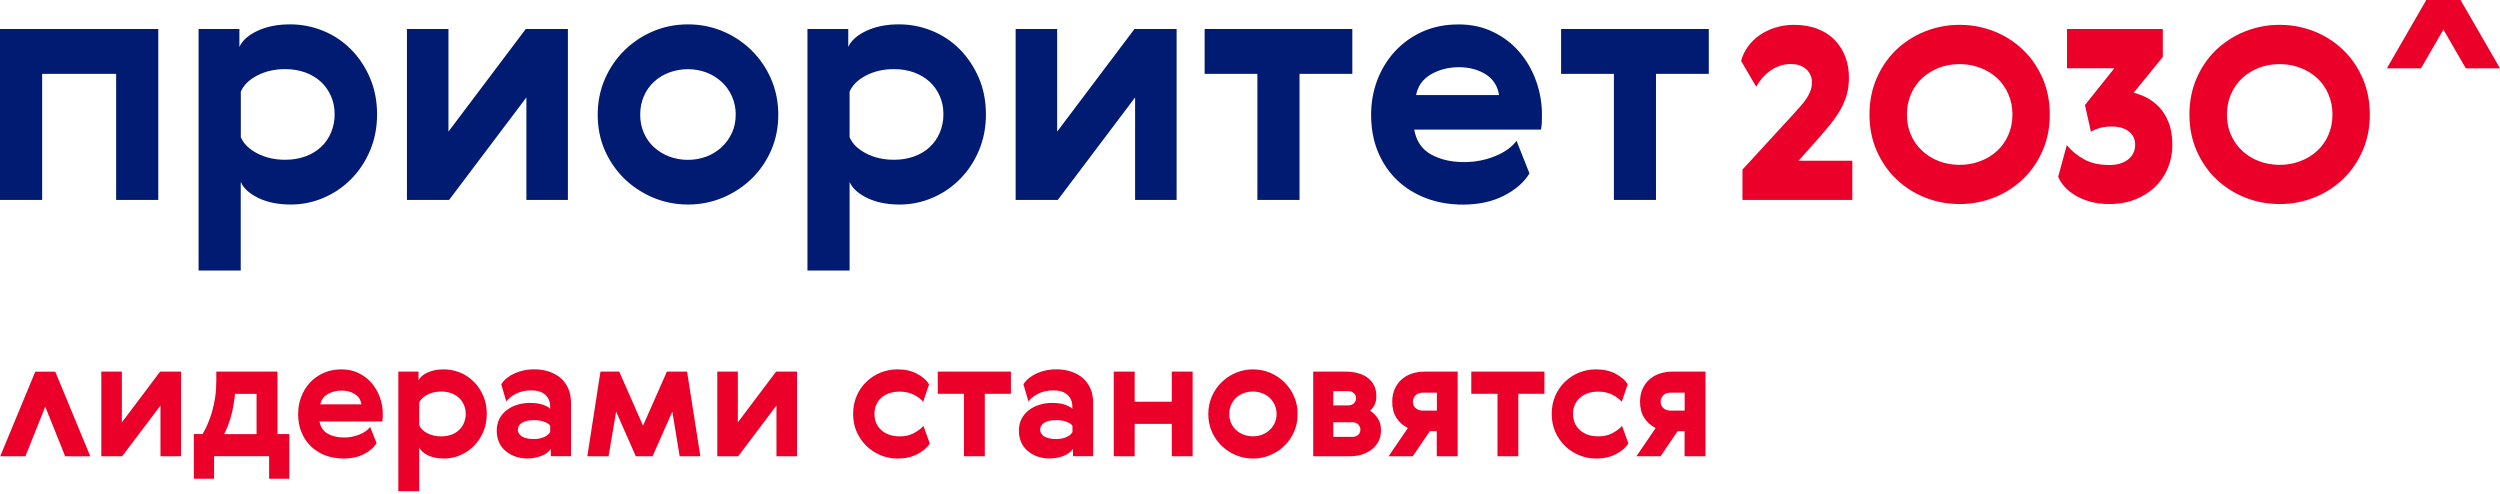
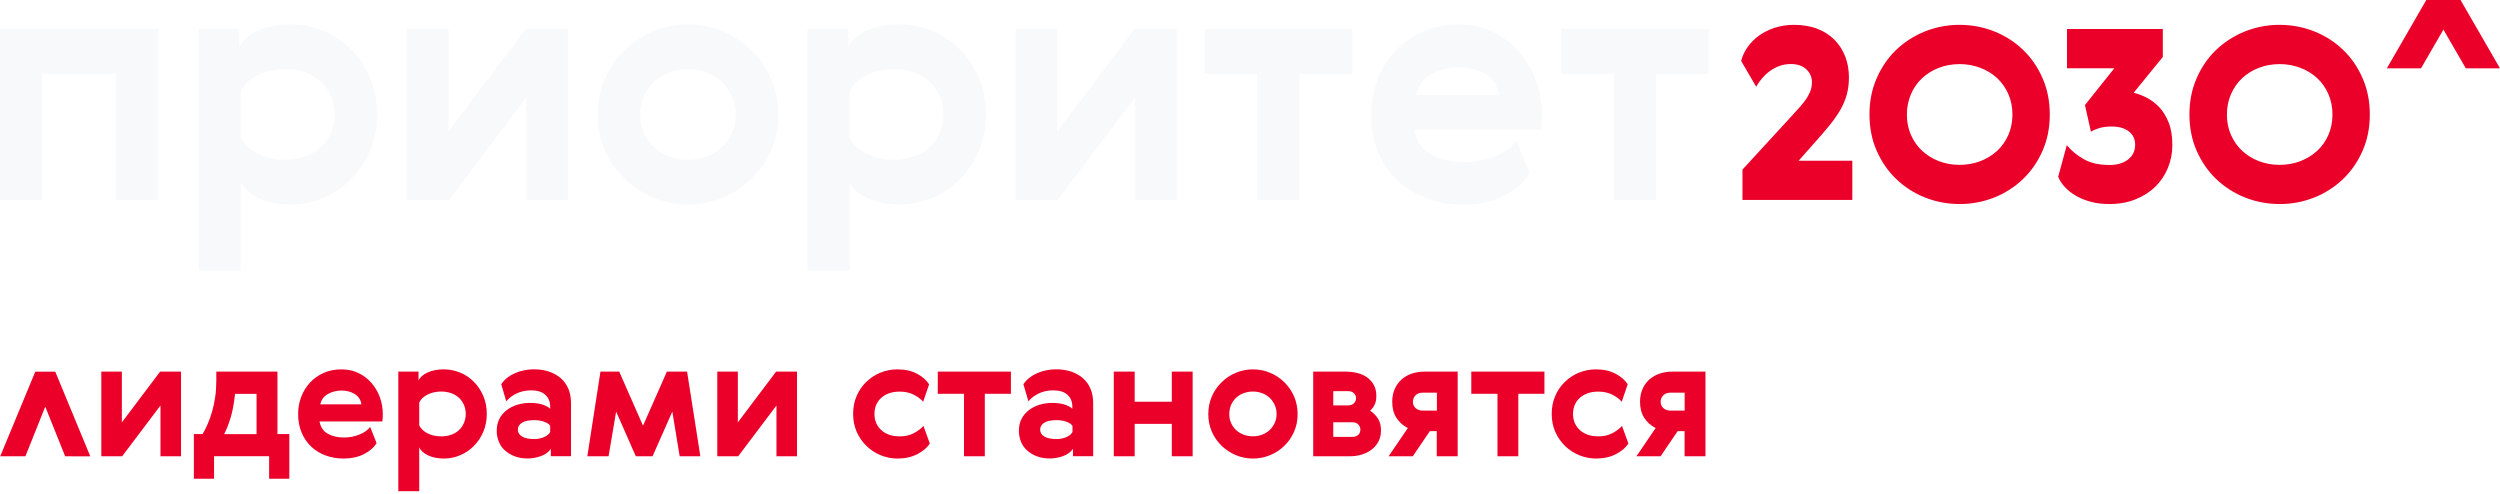
<svg xmlns="http://www.w3.org/2000/svg" width="380" height="75" fill="none">
-   <path d="M24.06 4.41v25.98h-6.407V11.224H6.406V30.39H0V4.41h24.06zM56.231 11.827c.719 1.684 1.084 3.53 1.084 5.548 0 2.017-.365 3.863-1.084 5.548-.719 1.684-1.685 3.122-2.897 4.335a13.034 13.034 0 0 1-4.186 2.822 12.437 12.437 0 0 1-4.947 1.009c-1.92 0-3.552-.333-4.915-.987-1.362-.655-2.264-1.47-2.693-2.447v13.468h-6.407V4.41h6.203v2.726c.44-.976 1.352-1.792 2.747-2.447 1.395-.654 3.048-.987 4.969-.987 1.749 0 3.423.333 5.022.987a12.566 12.566 0 0 1 4.207 2.801c1.212 1.213 2.178 2.662 2.897 4.336zm-5.924 8.348a7.09 7.09 0 0 0 .558-2.8c0-1.01-.182-1.932-.558-2.78-.375-.837-.88-1.567-1.534-2.168-.655-.6-1.449-1.073-2.372-1.416-.923-.333-1.942-.504-3.047-.504-1.61 0-3.048.332-4.282.987-1.245.655-2.071 1.47-2.468 2.447v6.91c.407.977 1.223 1.793 2.468 2.447 1.245.655 2.672.987 4.282.987 1.105 0 2.124-.171 3.047-.504.923-.333 1.717-.805 2.372-1.416a6.26 6.26 0 0 0 1.534-2.19zM68.164 4.41v15.593L79.915 4.41h6.406v25.98h-6.31V14.81L68.262 30.39h-6.406V4.41h6.31zM118.3 17.428c0 1.985-.376 3.81-1.105 5.473-.741 1.663-1.739 3.101-3.005 4.314a14.015 14.015 0 0 1-4.368 2.844 13.495 13.495 0 0 1-5.247 1.03c-1.846 0-3.595-.343-5.248-1.03a14.214 14.214 0 0 1-4.367-2.844 13.67 13.67 0 0 1-3.005-4.314c-.74-1.663-1.105-3.488-1.105-5.473 0-1.953.375-3.766 1.105-5.451a13.733 13.733 0 0 1 3.005-4.368 13.923 13.923 0 0 1 4.367-2.876c1.642-.686 3.391-1.03 5.248-1.03 1.845 0 3.595.344 5.247 1.03a13.917 13.917 0 0 1 4.368 2.876 13.803 13.803 0 0 1 3.005 4.368c.729 1.685 1.105 3.498 1.105 5.451zm-20.432-2.8c-.376.858-.558 1.791-.558 2.8s.182 1.932.558 2.78c.365.837.88 1.566 1.534 2.167a7.244 7.244 0 0 0 2.318 1.417 8.05 8.05 0 0 0 2.844.504 7.842 7.842 0 0 0 2.822-.504 7.005 7.005 0 0 0 2.297-1.417 6.772 6.772 0 0 0 1.566-2.167c.387-.837.58-1.771.58-2.78a6.735 6.735 0 0 0-.58-2.8 6.632 6.632 0 0 0-1.566-2.19 7.257 7.257 0 0 0-2.297-1.416 7.885 7.885 0 0 0-2.822-.505 8.006 8.006 0 0 0-2.844.505 6.882 6.882 0 0 0-2.318 1.416c-.654.601-1.17 1.33-1.534 2.19zM148.777 11.827c.719 1.684 1.084 3.53 1.084 5.548 0 2.017-.365 3.863-1.084 5.548-.719 1.684-1.685 3.122-2.898 4.335a13.022 13.022 0 0 1-4.185 2.822 12.436 12.436 0 0 1-4.947 1.009c-1.921 0-3.552-.333-4.915-.987-1.362-.655-2.264-1.47-2.693-2.447v13.468h-6.407V4.41h6.203v2.726c.44-.976 1.352-1.792 2.747-2.447 1.395-.654 3.048-.987 4.969-.987 1.749 0 3.423.333 5.022.987a12.553 12.553 0 0 1 4.206 2.801c1.202 1.213 2.168 2.662 2.898 4.336zm-5.934 8.348a7.107 7.107 0 0 0 .558-2.8c0-1.01-.183-1.932-.558-2.78-.376-.837-.88-1.567-1.535-2.168-.655-.6-1.449-1.073-2.372-1.416-.922-.333-1.942-.504-3.047-.504-1.61 0-3.048.332-4.282.987-1.245.655-2.071 1.47-2.468 2.447v6.91c.408.977 1.223 1.793 2.468 2.447 1.245.655 2.672.987 4.282.987 1.105 0 2.125-.171 3.047-.504.923-.333 1.717-.805 2.372-1.416a6.356 6.356 0 0 0 1.535-2.19zM160.688 4.41v15.593l11.75-15.593h6.407v25.98h-6.31V14.81L160.784 30.39h-6.406V4.41h6.31zM205.555 11.224h-8.027V30.39h-6.406V11.224h-8.017V4.41h22.45v6.814zM222.553 24.639c1.609 0 3.165-.29 4.636-.88 1.481-.59 2.586-1.374 3.326-2.35l1.964 4.947c-.805 1.341-2.092 2.468-3.863 3.38-1.771.912-3.863 1.363-6.278 1.363-1.985 0-3.82-.322-5.526-.955-1.696-.644-3.166-1.546-4.411-2.726-1.245-1.18-2.221-2.608-2.929-4.282-.709-1.685-1.063-3.584-1.063-5.698 0-1.846.311-3.595.934-5.247a13.482 13.482 0 0 1 2.672-4.368 12.882 12.882 0 0 1 4.185-3.005c1.631-.74 3.466-1.105 5.526-1.105 1.921 0 3.66.375 5.216 1.137 1.567.752 2.897 1.76 3.981 3.027a13.818 13.818 0 0 1 2.543 4.367c.601 1.653.912 3.38.912 5.194 0 .376-.01.762-.021 1.18a6.86 6.86 0 0 1-.129 1.084h-19.262c.3 1.717 1.137 2.973 2.522 3.756 1.395.784 3.08 1.18 5.065 1.18zm5.301-10.184c-.204-1.374-.88-2.425-2.017-3.155-1.149-.72-2.512-1.084-4.089-1.084-1.578 0-2.994.365-4.239 1.084-1.245.73-1.996 1.77-2.264 3.155h12.609zM259.737 11.224h-8.027V30.39h-6.396V11.224h-8.027V4.41h22.45v6.814z" fill="#001B71" />
+   <path d="M24.06 4.41v25.98h-6.407V11.224H6.406V30.39H0V4.41h24.06zM56.231 11.827c.719 1.684 1.084 3.53 1.084 5.548 0 2.017-.365 3.863-1.084 5.548-.719 1.684-1.685 3.122-2.897 4.335a13.034 13.034 0 0 1-4.186 2.822 12.437 12.437 0 0 1-4.947 1.009c-1.92 0-3.552-.333-4.915-.987-1.362-.655-2.264-1.47-2.693-2.447v13.468h-6.407V4.41h6.203v2.726c.44-.976 1.352-1.792 2.747-2.447 1.395-.654 3.048-.987 4.969-.987 1.749 0 3.423.333 5.022.987a12.566 12.566 0 0 1 4.207 2.801c1.212 1.213 2.178 2.662 2.897 4.336zm-5.924 8.348a7.09 7.09 0 0 0 .558-2.8c0-1.01-.182-1.932-.558-2.78-.375-.837-.88-1.567-1.534-2.168-.655-.6-1.449-1.073-2.372-1.416-.923-.333-1.942-.504-3.047-.504-1.61 0-3.048.332-4.282.987-1.245.655-2.071 1.47-2.468 2.447v6.91c.407.977 1.223 1.793 2.468 2.447 1.245.655 2.672.987 4.282.987 1.105 0 2.124-.171 3.047-.504.923-.333 1.717-.805 2.372-1.416a6.26 6.26 0 0 0 1.534-2.19zM68.164 4.41v15.593L79.915 4.41h6.406v25.98h-6.31V14.81L68.262 30.39h-6.406V4.41h6.31zM118.3 17.428c0 1.985-.376 3.81-1.105 5.473-.741 1.663-1.739 3.101-3.005 4.314a14.015 14.015 0 0 1-4.368 2.844 13.495 13.495 0 0 1-5.247 1.03c-1.846 0-3.595-.343-5.248-1.03a14.214 14.214 0 0 1-4.367-2.844 13.67 13.67 0 0 1-3.005-4.314c-.74-1.663-1.105-3.488-1.105-5.473 0-1.953.375-3.766 1.105-5.451a13.733 13.733 0 0 1 3.005-4.368 13.923 13.923 0 0 1 4.367-2.876c1.642-.686 3.391-1.03 5.248-1.03 1.845 0 3.595.344 5.247 1.03a13.917 13.917 0 0 1 4.368 2.876 13.803 13.803 0 0 1 3.005 4.368c.729 1.685 1.105 3.498 1.105 5.451zm-20.432-2.8c-.376.858-.558 1.791-.558 2.8s.182 1.932.558 2.78c.365.837.88 1.566 1.534 2.167a7.244 7.244 0 0 0 2.318 1.417 8.05 8.05 0 0 0 2.844.504 7.842 7.842 0 0 0 2.822-.504 7.005 7.005 0 0 0 2.297-1.417 6.772 6.772 0 0 0 1.566-2.167c.387-.837.58-1.771.58-2.78a6.735 6.735 0 0 0-.58-2.8 6.632 6.632 0 0 0-1.566-2.19 7.257 7.257 0 0 0-2.297-1.416 7.885 7.885 0 0 0-2.822-.505 8.006 8.006 0 0 0-2.844.505 6.882 6.882 0 0 0-2.318 1.416c-.654.601-1.17 1.33-1.534 2.19zM148.777 11.827c.719 1.684 1.084 3.53 1.084 5.548 0 2.017-.365 3.863-1.084 5.548-.719 1.684-1.685 3.122-2.898 4.335a13.022 13.022 0 0 1-4.185 2.822 12.436 12.436 0 0 1-4.947 1.009c-1.921 0-3.552-.333-4.915-.987-1.362-.655-2.264-1.47-2.693-2.447v13.468h-6.407V4.41h6.203v2.726c.44-.976 1.352-1.792 2.747-2.447 1.395-.654 3.048-.987 4.969-.987 1.749 0 3.423.333 5.022.987a12.553 12.553 0 0 1 4.206 2.801c1.202 1.213 2.168 2.662 2.898 4.336zm-5.934 8.348a7.107 7.107 0 0 0 .558-2.8c0-1.01-.183-1.932-.558-2.78-.376-.837-.88-1.567-1.535-2.168-.655-.6-1.449-1.073-2.372-1.416-.922-.333-1.942-.504-3.047-.504-1.61 0-3.048.332-4.282.987-1.245.655-2.071 1.47-2.468 2.447v6.91c.408.977 1.223 1.793 2.468 2.447 1.245.655 2.672.987 4.282.987 1.105 0 2.125-.171 3.047-.504.923-.333 1.717-.805 2.372-1.416a6.356 6.356 0 0 0 1.535-2.19zM160.688 4.41v15.593l11.75-15.593h6.407v25.98h-6.31V14.81L160.784 30.39h-6.406V4.41h6.31zM205.555 11.224h-8.027V30.39h-6.406V11.224h-8.017V4.41h22.45v6.814zM222.553 24.639c1.609 0 3.165-.29 4.636-.88 1.481-.59 2.586-1.374 3.326-2.35l1.964 4.947c-.805 1.341-2.092 2.468-3.863 3.38-1.771.912-3.863 1.363-6.278 1.363-1.985 0-3.82-.322-5.526-.955-1.696-.644-3.166-1.546-4.411-2.726-1.245-1.18-2.221-2.608-2.929-4.282-.709-1.685-1.063-3.584-1.063-5.698 0-1.846.311-3.595.934-5.247a13.482 13.482 0 0 1 2.672-4.368 12.882 12.882 0 0 1 4.185-3.005c1.631-.74 3.466-1.105 5.526-1.105 1.921 0 3.66.375 5.216 1.137 1.567.752 2.897 1.76 3.981 3.027a13.818 13.818 0 0 1 2.543 4.367c.601 1.653.912 3.38.912 5.194 0 .376-.01.762-.021 1.18a6.86 6.86 0 0 1-.129 1.084h-19.262c.3 1.717 1.137 2.973 2.522 3.756 1.395.784 3.08 1.18 5.065 1.18zm5.301-10.184c-.204-1.374-.88-2.425-2.017-3.155-1.149-.72-2.512-1.084-4.089-1.084-1.578 0-2.994.365-4.239 1.084-1.245.73-1.996 1.77-2.264 3.155h12.609zM259.737 11.224h-8.027V30.39h-6.396V11.224h-8.027V4.41h22.45v6.814z" fill="#f8f9fa" />
  <path d="M272.228 9.733c-.634 0-1.213.097-1.739.29a5.833 5.833 0 0 0-1.449.762 7.043 7.043 0 0 0-1.18 1.084 8.473 8.473 0 0 0-.923 1.309l-2.286-3.917c.194-.751.526-1.46.998-2.125a7.44 7.44 0 0 1 1.739-1.738 8.528 8.528 0 0 1 2.382-1.18 9.385 9.385 0 0 1 2.908-.44c1.352 0 2.554.203 3.595.611 1.041.408 1.91.977 2.619 1.706a7.472 7.472 0 0 1 1.599 2.544c.364.965.547 2.006.547 3.122 0 .945-.108 1.814-.322 2.597a9.974 9.974 0 0 1-.966 2.307 17.535 17.535 0 0 1-1.577 2.286 77.55 77.55 0 0 1-2.179 2.543l-2.607 2.94h8.166v5.956h-16.698v-4.614l7.437-8.091c.526-.58.987-1.084 1.374-1.524.386-.44.708-.848.965-1.256a5.55 5.55 0 0 0 .58-1.158c.129-.376.204-.794.204-1.256 0-.773-.29-1.427-.859-1.964-.59-.526-1.352-.794-2.328-.794zM292.595 4.775a14.025 14.025 0 0 1 5.269-.998c1.846 0 3.595.333 5.269.998a13.362 13.362 0 0 1 4.367 2.801c1.256 1.202 2.243 2.64 2.973 4.314s1.094 3.51 1.094 5.505c0 2.018-.364 3.853-1.094 5.516-.73 1.663-1.717 3.101-2.973 4.303a13.479 13.479 0 0 1-4.367 2.801 14.07 14.07 0 0 1-5.269.998c-1.846 0-3.606-.333-5.269-.998a13.378 13.378 0 0 1-4.368-2.8c-1.255-1.203-2.243-2.64-2.972-4.304-.73-1.663-1.095-3.498-1.095-5.516 0-1.996.365-3.83 1.095-5.505.729-1.674 1.717-3.112 2.972-4.314 1.245-1.191 2.705-2.125 4.368-2.8zm5.269 20.282c1.116 0 2.168-.182 3.155-.569a7.8 7.8 0 0 0 2.554-1.566c.719-.666 1.277-1.47 1.695-2.404.408-.934.623-1.975.623-3.112 0-1.116-.204-2.146-.623-3.101a7.362 7.362 0 0 0-1.695-2.426 7.8 7.8 0 0 0-2.554-1.566 8.8 8.8 0 0 0-3.155-.57c-1.138 0-2.2.194-3.166.57a7.922 7.922 0 0 0-2.532 1.566 7.116 7.116 0 0 0-1.696 2.426 7.766 7.766 0 0 0-.622 3.1c0 1.15.204 2.18.622 3.113a7.134 7.134 0 0 0 1.696 2.404 7.814 7.814 0 0 0 2.532 1.566c.966.376 2.018.57 3.166.57zM320.657 25.078c1.159 0 2.103-.279 2.812-.837.719-.558 1.073-1.309 1.073-2.253 0-.848-.322-1.524-.966-2.018-.644-.493-1.503-.74-2.597-.74-.751 0-1.395.086-1.942.257-.548.172-.955.355-1.213.548l-.912-4.067 4.464-5.591h-7.19V4.41h14.562v4.25l-4.432 5.44c.633.15 1.288.397 1.975.74.687.355 1.32.838 1.91 1.45.579.622 1.062 1.395 1.438 2.339.376.944.558 2.082.558 3.412a9.05 9.05 0 0 1-.676 3.488 8.484 8.484 0 0 1-1.921 2.855c-.837.815-1.835 1.448-3.015 1.92-1.181.473-2.49.709-3.939.709-1.094 0-2.071-.118-2.94-.365-.869-.247-1.631-.558-2.286-.966-.654-.397-1.202-.837-1.631-1.33-.44-.484-.751-.977-.944-1.492l1.309-4.797a8.919 8.919 0 0 0 2.575 2.125c1.031.6 2.34.89 3.928.89zM341.239 4.775a14.032 14.032 0 0 1 5.269-.998c1.846 0 3.595.333 5.269.998a13.366 13.366 0 0 1 4.368 2.801c1.255 1.202 2.243 2.64 2.972 4.314.73 1.674 1.095 3.51 1.095 5.505 0 2.018-.365 3.853-1.095 5.516-.729 1.663-1.717 3.101-2.972 4.303a13.483 13.483 0 0 1-4.368 2.801 14.025 14.025 0 0 1-5.269.998c-1.845 0-3.605-.333-5.269-.998a13.539 13.539 0 0 1-4.378-2.8c-1.255-1.203-2.243-2.64-2.972-4.304-.73-1.663-1.095-3.498-1.095-5.516 0-1.996.365-3.83 1.095-5.505.729-1.674 1.717-3.112 2.972-4.314a13.905 13.905 0 0 1 4.378-2.8zm5.269 20.282c1.116 0 2.168-.182 3.155-.569a7.79 7.79 0 0 0 2.554-1.566 7.134 7.134 0 0 0 1.696-2.404c.408-.934.622-1.975.622-3.112 0-1.116-.204-2.146-.622-3.101a7.22 7.22 0 0 0-1.696-2.426 7.79 7.79 0 0 0-2.554-1.566 8.8 8.8 0 0 0-3.155-.57c-1.137 0-2.2.194-3.165.57a7.808 7.808 0 0 0-2.533 1.566c-.719.666-1.277 1.481-1.695 2.426-.419.944-.623 1.985-.623 3.1 0 1.15.204 2.18.623 3.113.418.933.976 1.738 1.695 2.404a7.808 7.808 0 0 0 2.533 1.566c.965.376 2.017.57 3.165.57zM374.001 0h-5.204l-5.999 10.388h5.194L374.001 0z" fill="#EA0029" />
  <path d="M368.797 0h5.204L380 10.388h-5.194L368.797 0zM18.522 56.488v7.716l5.816-7.716h3.177v12.867h-3.123v-7.716l-5.827 7.716H15.4V56.488h3.123zM30.788 65.985c.268-.45.526-.955.772-1.523.247-.57.473-1.192.676-1.89a16.35 16.35 0 0 0 .473-2.231c.118-.794.171-1.653.171-2.576v-1.277h9.293v9.487h1.803v6.792h-3.069v-3.423h-8.37v3.423h-3.07v-6.792h1.32v.01zm8.209 0V59.87h-3.273c-.15 1.448-.376 2.66-.676 3.637-.3.977-.622 1.803-.977 2.48h4.926zM52.314 66.5c.794 0 1.567-.15 2.297-.44.73-.29 1.277-.676 1.652-1.159l.977 2.447c-.397.665-1.041 1.223-1.91 1.674-.88.45-1.91.676-3.112.676-.988 0-1.89-.161-2.737-.472a6.367 6.367 0 0 1-2.19-1.352 6.179 6.179 0 0 1-1.448-2.125c-.354-.826-.526-1.77-.526-2.822 0-.913.15-1.782.462-2.597a6.71 6.71 0 0 1 1.32-2.157 6.407 6.407 0 0 1 2.07-1.481c.806-.365 1.718-.547 2.737-.547.945 0 1.814.182 2.587.558.772.375 1.427.88 1.974 1.502a6.974 6.974 0 0 1 1.266 2.157c.3.815.451 1.674.451 2.575 0 .183 0 .376-.01.59a3.51 3.51 0 0 1-.065.537h-9.54c.15.848.569 1.47 1.245 1.857.687.386 1.513.58 2.5.58zm2.618-5.044c-.096-.686-.429-1.201-.998-1.556-.568-.354-1.244-.536-2.017-.536a4.2 4.2 0 0 0-2.103.536c-.612.355-.987.88-1.127 1.556h6.245zM73.454 60.158c.355.837.537 1.75.537 2.747 0 .998-.182 1.921-.537 2.747a6.675 6.675 0 0 1-1.438 2.147 6.467 6.467 0 0 1-2.07 1.395 6.203 6.203 0 0 1-2.447.504c-.955 0-1.76-.161-2.436-.483-.676-.322-1.116-.73-1.342-1.213v6.665h-3.176v-18.18h3.069v1.353c.215-.483.665-.89 1.363-1.213.687-.322 1.513-.483 2.457-.483.87 0 1.696.162 2.49.483.794.322 1.48.784 2.082 1.385.611.6 1.084 1.32 1.448 2.146zm-2.94 4.132c.183-.43.28-.891.28-1.385s-.097-.955-.28-1.373a3.203 3.203 0 0 0-.762-1.074 3.363 3.363 0 0 0-1.17-.697 4.567 4.567 0 0 0-1.512-.247c-.795 0-1.503.161-2.125.483-.623.322-1.03.73-1.224 1.213v3.423c.204.483.612.89 1.224 1.213.611.321 1.32.482 2.125.482.547 0 1.051-.085 1.513-.246a3.265 3.265 0 0 0 1.17-.698c.332-.3.579-.665.761-1.094zM76.19 58.41c.237-.365.526-.687.891-.977a5.46 5.46 0 0 1 1.191-.708c.43-.193.891-.333 1.385-.44.493-.097.987-.15 1.48-.15.849 0 1.621.118 2.308.343.687.236 1.288.569 1.781.998.494.43.891.966 1.16 1.61.278.644.407 1.373.407 2.189v8.07h-3.07v-1.127c-.31.483-.804.848-1.47 1.095a5.87 5.87 0 0 1-2.049.375c-.687 0-1.31-.096-1.878-.3a4.747 4.747 0 0 1-1.48-.837 3.565 3.565 0 0 1-.988-1.32 4.263 4.263 0 0 1-.354-1.76c0-.687.14-1.288.408-1.814a3.904 3.904 0 0 1 1.116-1.32 4.947 4.947 0 0 1 1.61-.815 6.542 6.542 0 0 1 1.888-.28c.837 0 1.513.097 2.039.29.526.194.88.398 1.062.612v-.332c0-.752-.246-1.353-.74-1.803-.494-.451-1.213-.676-2.157-.676-.816 0-1.556.16-2.21.472-.655.311-1.181.719-1.567 1.202l-.762-2.597zm7.437 6.32c-.128-.236-.429-.44-.869-.611-.45-.172-.966-.258-1.545-.258-.837 0-1.46.129-1.878.397-.419.269-.622.612-.622 1.052 0 .43.214.783.633 1.04.429.258 1.04.387 1.835.387.58 0 1.094-.107 1.545-.311.45-.204.751-.462.901-.762v-.934zM101.366 56.488h3.07l2.017 12.867h-3.144l-1.116-6.793-3.005 6.793h-2.543l-2.994-6.793-1.148 6.793h-3.23l1.996-12.867h2.854l3.616 8.22 3.627-8.22zM112.151 56.488v7.716l5.816-7.716h3.177v12.867h-3.123v-7.716l-5.816 7.716h-3.177V56.488h3.123zM141.329 67.401c-.387.634-1.009 1.17-1.878 1.62-.869.452-1.878.677-3.026.677a6.704 6.704 0 0 1-2.565-.504 6.787 6.787 0 0 1-2.146-1.395 6.932 6.932 0 0 1-1.492-2.147c-.365-.826-.547-1.749-.547-2.747 0-.998.182-1.92.547-2.747a6.485 6.485 0 0 1 1.492-2.146 6.697 6.697 0 0 1 2.146-1.385 6.855 6.855 0 0 1 2.565-.483c1.148 0 2.146.226 2.983.677.837.45 1.449.987 1.813 1.599l-.901 2.65c-.333-.397-.805-.762-1.427-1.073-.612-.311-1.32-.472-2.125-.472-1.17 0-2.092.311-2.801.933-.697.623-1.051 1.45-1.051 2.458 0 1.02.354 1.835 1.051 2.468.698.633 1.631.944 2.801.944.816 0 1.535-.16 2.146-.493.612-.333 1.095-.698 1.449-1.095l.966 2.662zM153.659 59.858h-3.97v9.497h-3.166v-9.497h-3.981v-3.37h11.117v3.37zM155.559 58.41c.236-.365.526-.687.891-.977a5.454 5.454 0 0 1 1.191-.708 6.94 6.94 0 0 1 1.384-.44c.494-.097.987-.15 1.481-.15.848 0 1.62.118 2.307.343.687.236 1.288.569 1.781.998.494.43.891.966 1.159 1.61.279.644.408 1.373.408 2.189v8.07h-3.069v-1.127c-.322.483-.805.848-1.47 1.095a5.868 5.868 0 0 1-2.05.375c-.687 0-1.309-.096-1.878-.3a4.762 4.762 0 0 1-1.481-.837 3.566 3.566 0 0 1-.987-1.32 4.263 4.263 0 0 1-.354-1.76c0-.687.14-1.288.408-1.814a3.905 3.905 0 0 1 1.116-1.32 4.94 4.94 0 0 1 1.61-.815 6.537 6.537 0 0 1 1.888-.28c.837 0 1.513.097 2.039.29.526.194.88.398 1.063.612v-.332c0-.752-.247-1.353-.741-1.803-.494-.451-1.213-.676-2.157-.676-.815 0-1.556.16-2.21.472-.655.311-1.181.719-1.567 1.202l-.762-2.597zm7.447 6.32c-.129-.236-.429-.44-.869-.611-.451-.172-.966-.258-1.545-.258-.837 0-1.46.129-1.867.397-.419.269-.623.612-.623 1.052 0 .43.215.783.633 1.04.43.258 1.041.387 1.835.387.58 0 1.095-.107 1.546-.311.45-.204.751-.462.901-.762v-.934h-.011zM172.47 56.488v4.572h5.645v-4.572h3.166v12.867h-3.166v-4.926h-5.645v4.926h-3.176V56.488h3.176zM197.238 62.937c0 .988-.182 1.889-.547 2.705a6.692 6.692 0 0 1-1.481 2.135 6.767 6.767 0 0 1-2.157 1.406 6.639 6.639 0 0 1-2.597.515 6.639 6.639 0 0 1-2.597-.515 7.125 7.125 0 0 1-2.157-1.406 6.902 6.902 0 0 1-1.492-2.135 6.634 6.634 0 0 1-.547-2.705c0-.965.183-1.867.547-2.693a6.53 6.53 0 0 1 1.492-2.157 6.803 6.803 0 0 1 2.157-1.427 6.639 6.639 0 0 1 2.597-.515c.912 0 1.781.171 2.597.515a6.825 6.825 0 0 1 2.157 1.427 6.906 6.906 0 0 1 1.481 2.157c.365.826.547 1.727.547 2.693zm-10.109-1.395c-.182.43-.279.891-.279 1.385 0 .504.086.955.279 1.373.183.419.44.773.762 1.073.322.3.708.537 1.148.698.44.16.913.247 1.406.247.505 0 .966-.086 1.395-.247a3.614 3.614 0 0 0 1.138-.698c.322-.3.579-.654.772-1.073.194-.418.29-.869.29-1.373 0-.494-.096-.966-.29-1.385a3.316 3.316 0 0 0-.772-1.084 3.43 3.43 0 0 0-1.138-.697 3.971 3.971 0 0 0-1.395-.247c-.493 0-.966.086-1.406.247a3.256 3.256 0 0 0-1.91 1.781zM204.556 56.488c.655 0 1.256.075 1.825.226.568.15 1.051.375 1.47.686a3.4 3.4 0 0 1 .987 1.149c.247.461.365.998.365 1.61 0 .536-.075.965-.236 1.309a3.289 3.289 0 0 1-.708.965c.483.312.88.709 1.191 1.191.311.473.461 1.074.461 1.814 0 .633-.129 1.191-.386 1.674a3.69 3.69 0 0 1-1.041 1.224c-.429.332-.934.59-1.513.761-.58.172-1.18.258-1.814.258h-5.548V56.488h4.947zm-1.899 2.951v2.179h2.243c.386 0 .687-.108.901-.322.215-.215.322-.462.322-.751 0-.3-.107-.558-.322-.773-.214-.215-.526-.322-.923-.322h-2.221v-.01zm0 4.744v2.22h2.919c.365 0 .654-.107.88-.31.214-.204.322-.483.322-.816 0-.279-.108-.537-.322-.762-.215-.225-.515-.332-.902-.332h-2.897zM221.565 56.488v12.867h-3.176v-3.82h-1.052l-2.597 3.82h-3.67l2.919-4.293c-.751-.386-1.33-.912-1.749-1.577-.419-.665-.622-1.47-.622-2.425 0-.72.128-1.352.375-1.921s.59-1.041 1.02-1.438a4.58 4.58 0 0 1 1.545-.901 5.958 5.958 0 0 1 1.921-.312h5.086zm-5.312 3.198c-.472 0-.837.14-1.094.408-.268.279-.397.6-.397.987 0 .397.139.72.429.966.279.247.644.365 1.073.365h2.146v-2.726h-2.157zM234.754 59.858h-3.97v9.497h-3.166v-9.497h-3.981v-3.37h11.117v3.37zM247.513 67.401c-.386.634-1.008 1.17-1.878 1.62-.869.452-1.877.677-3.026.677a6.7 6.7 0 0 1-2.564-.504 6.803 6.803 0 0 1-2.147-1.395 6.929 6.929 0 0 1-1.491-2.147c-.365-.826-.548-1.749-.548-2.747 0-.998.183-1.92.548-2.747a6.482 6.482 0 0 1 1.491-2.146 6.701 6.701 0 0 1 2.147-1.385 6.85 6.85 0 0 1 2.564-.483c1.149 0 2.146.226 2.984.677.837.45 1.448.987 1.813 1.599l-.901 2.65c-.333-.397-.805-.762-1.428-1.073-.611-.311-1.32-.472-2.124-.472-1.17 0-2.093.311-2.801.933-.698.623-1.052 1.45-1.052 2.458 0 1.02.354 1.835 1.052 2.468.697.633 1.631.944 2.801.944.815 0 1.534-.16 2.146-.493.612-.333 1.094-.698 1.449-1.095l.965 2.662zM259.232 56.488v12.867h-3.176v-3.82h-1.052l-2.597 3.82h-3.67l2.919-4.293c-.751-.386-1.33-.912-1.749-1.577-.419-.665-.622-1.47-.622-2.425 0-.72.128-1.352.375-1.921s.59-1.041 1.02-1.438a4.69 4.69 0 0 1 1.545-.901 5.958 5.958 0 0 1 1.921-.312h5.086zm-5.322 3.198c-.472 0-.837.14-1.095.408-.268.279-.397.6-.397.987 0 .397.14.72.429.966.279.247.644.365 1.073.365h2.147v-2.726h-2.157zM8.403 56.499l5.322 12.867-3.82-.011-3.026-7.544-3.016 7.544H.033l5.333-12.867 3.037.011z" fill="#EA0029" />
</svg>
